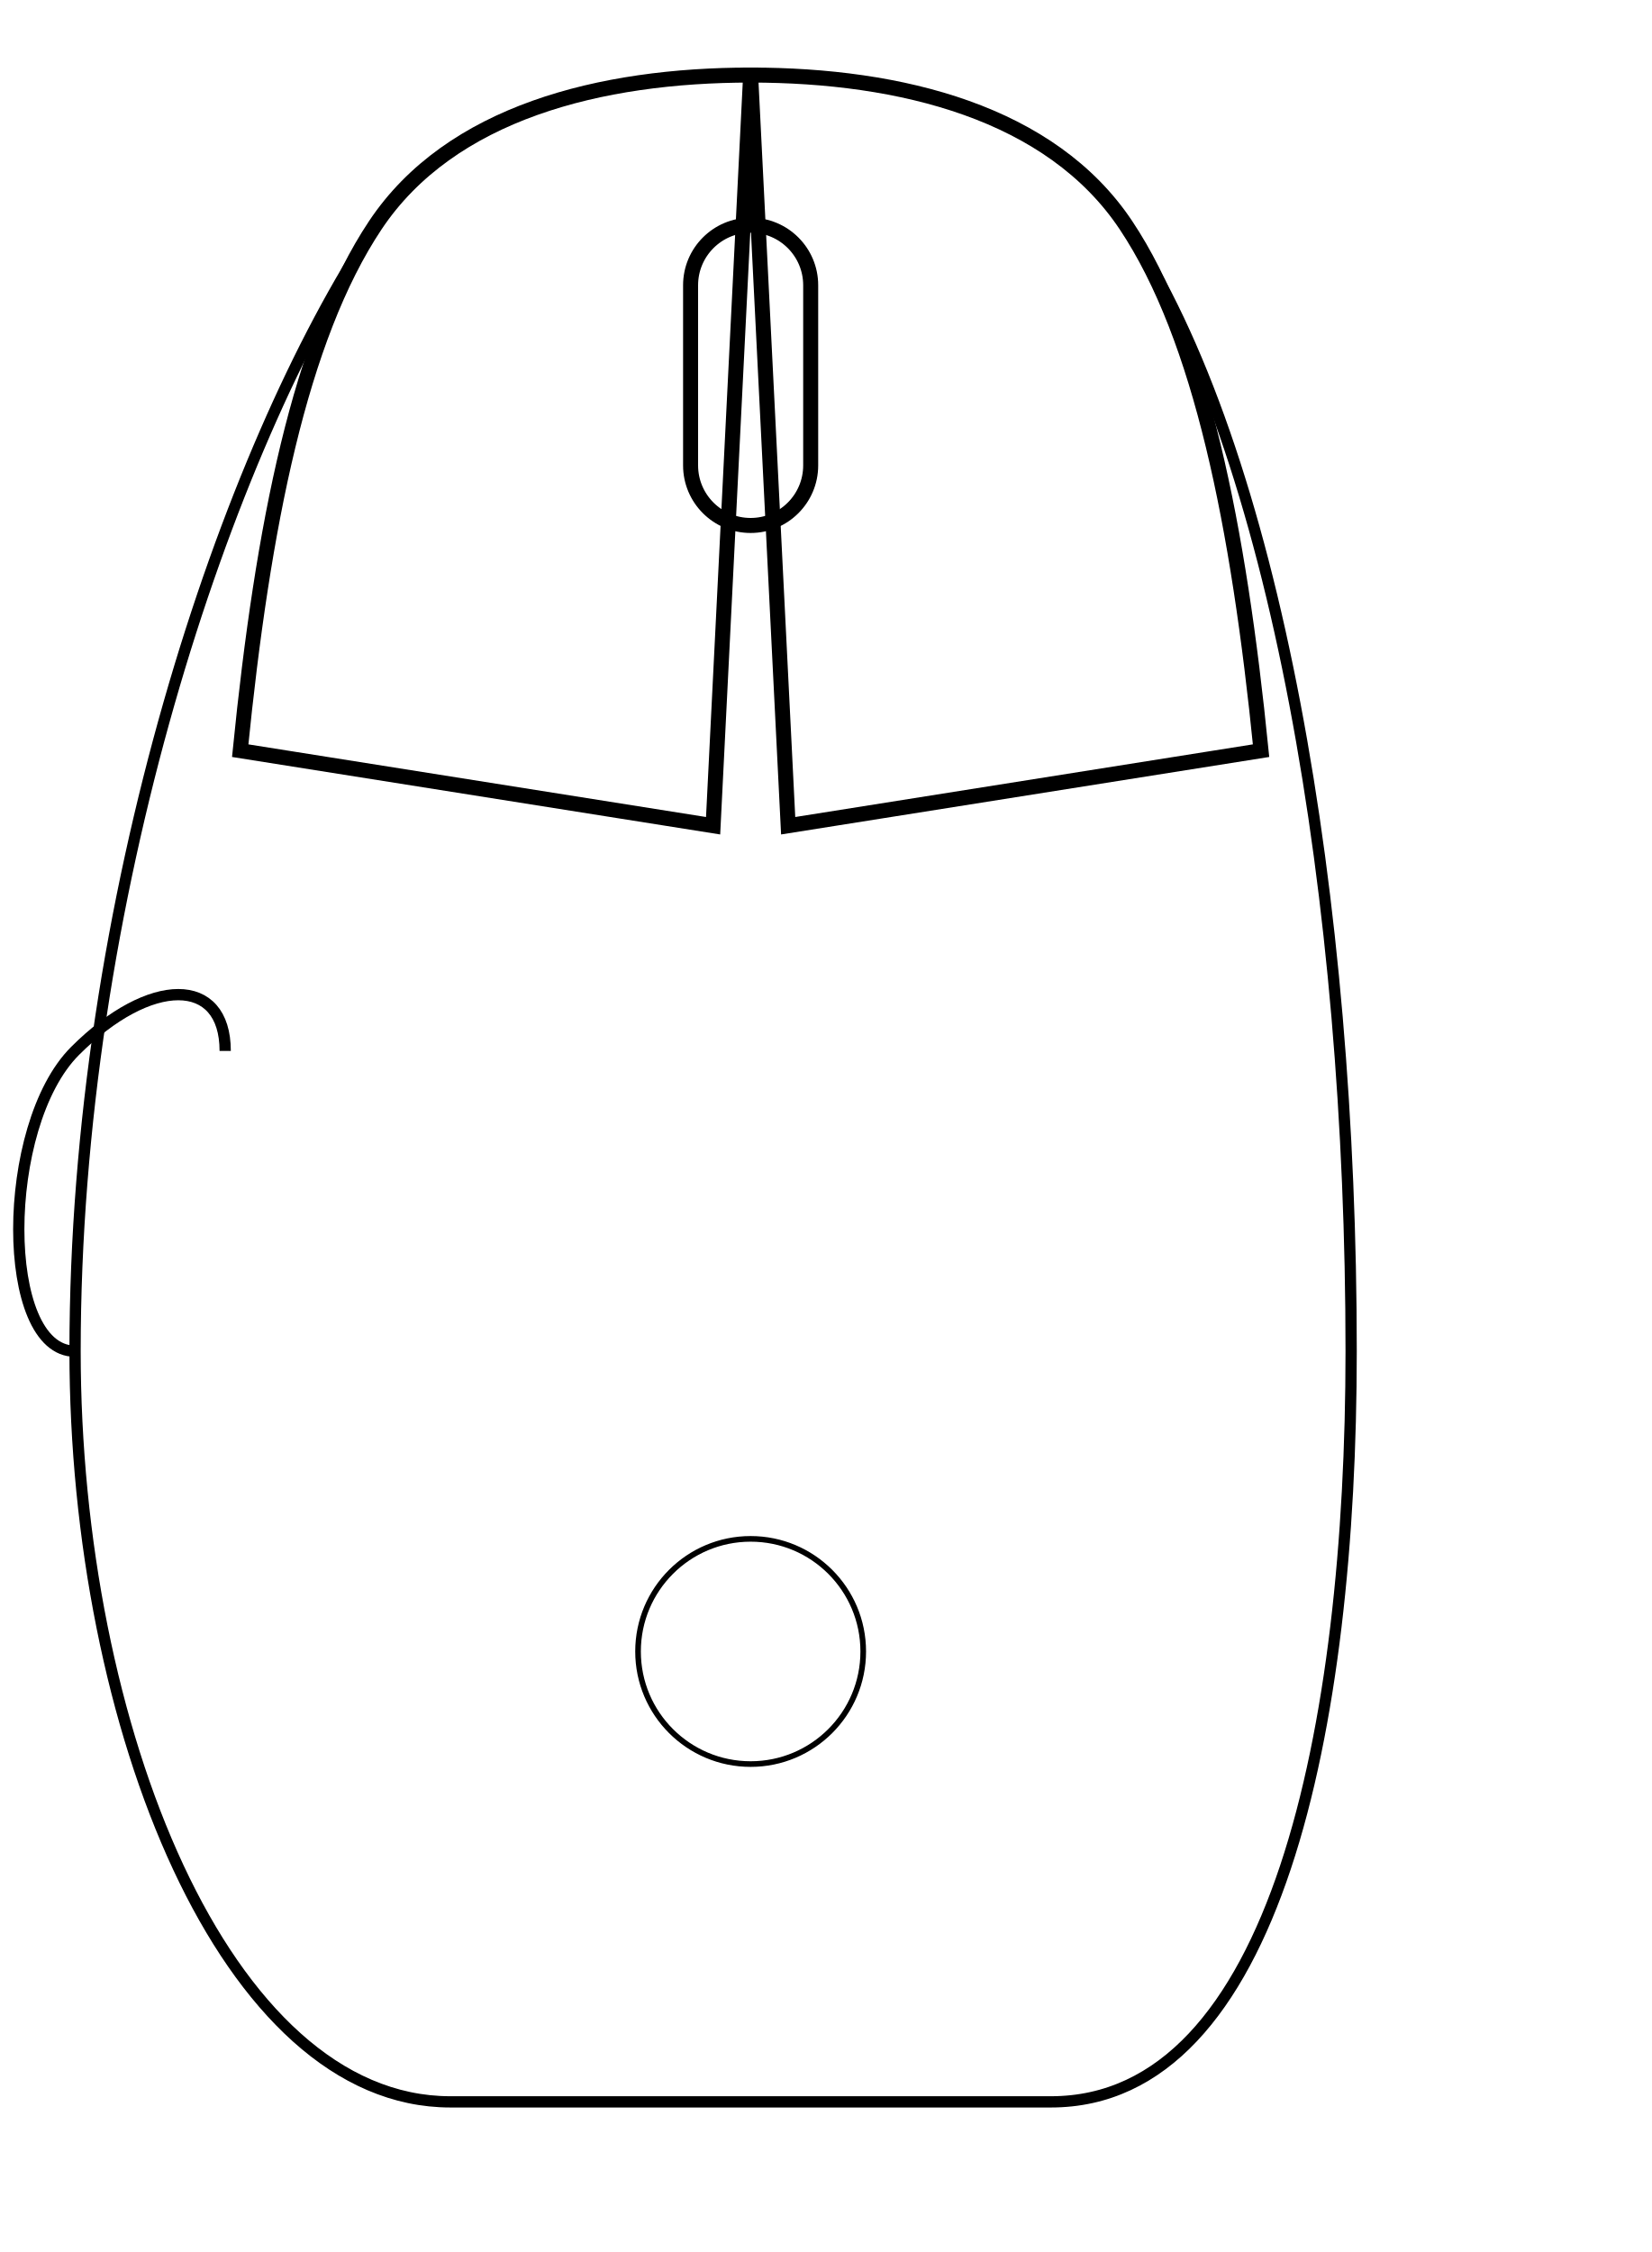
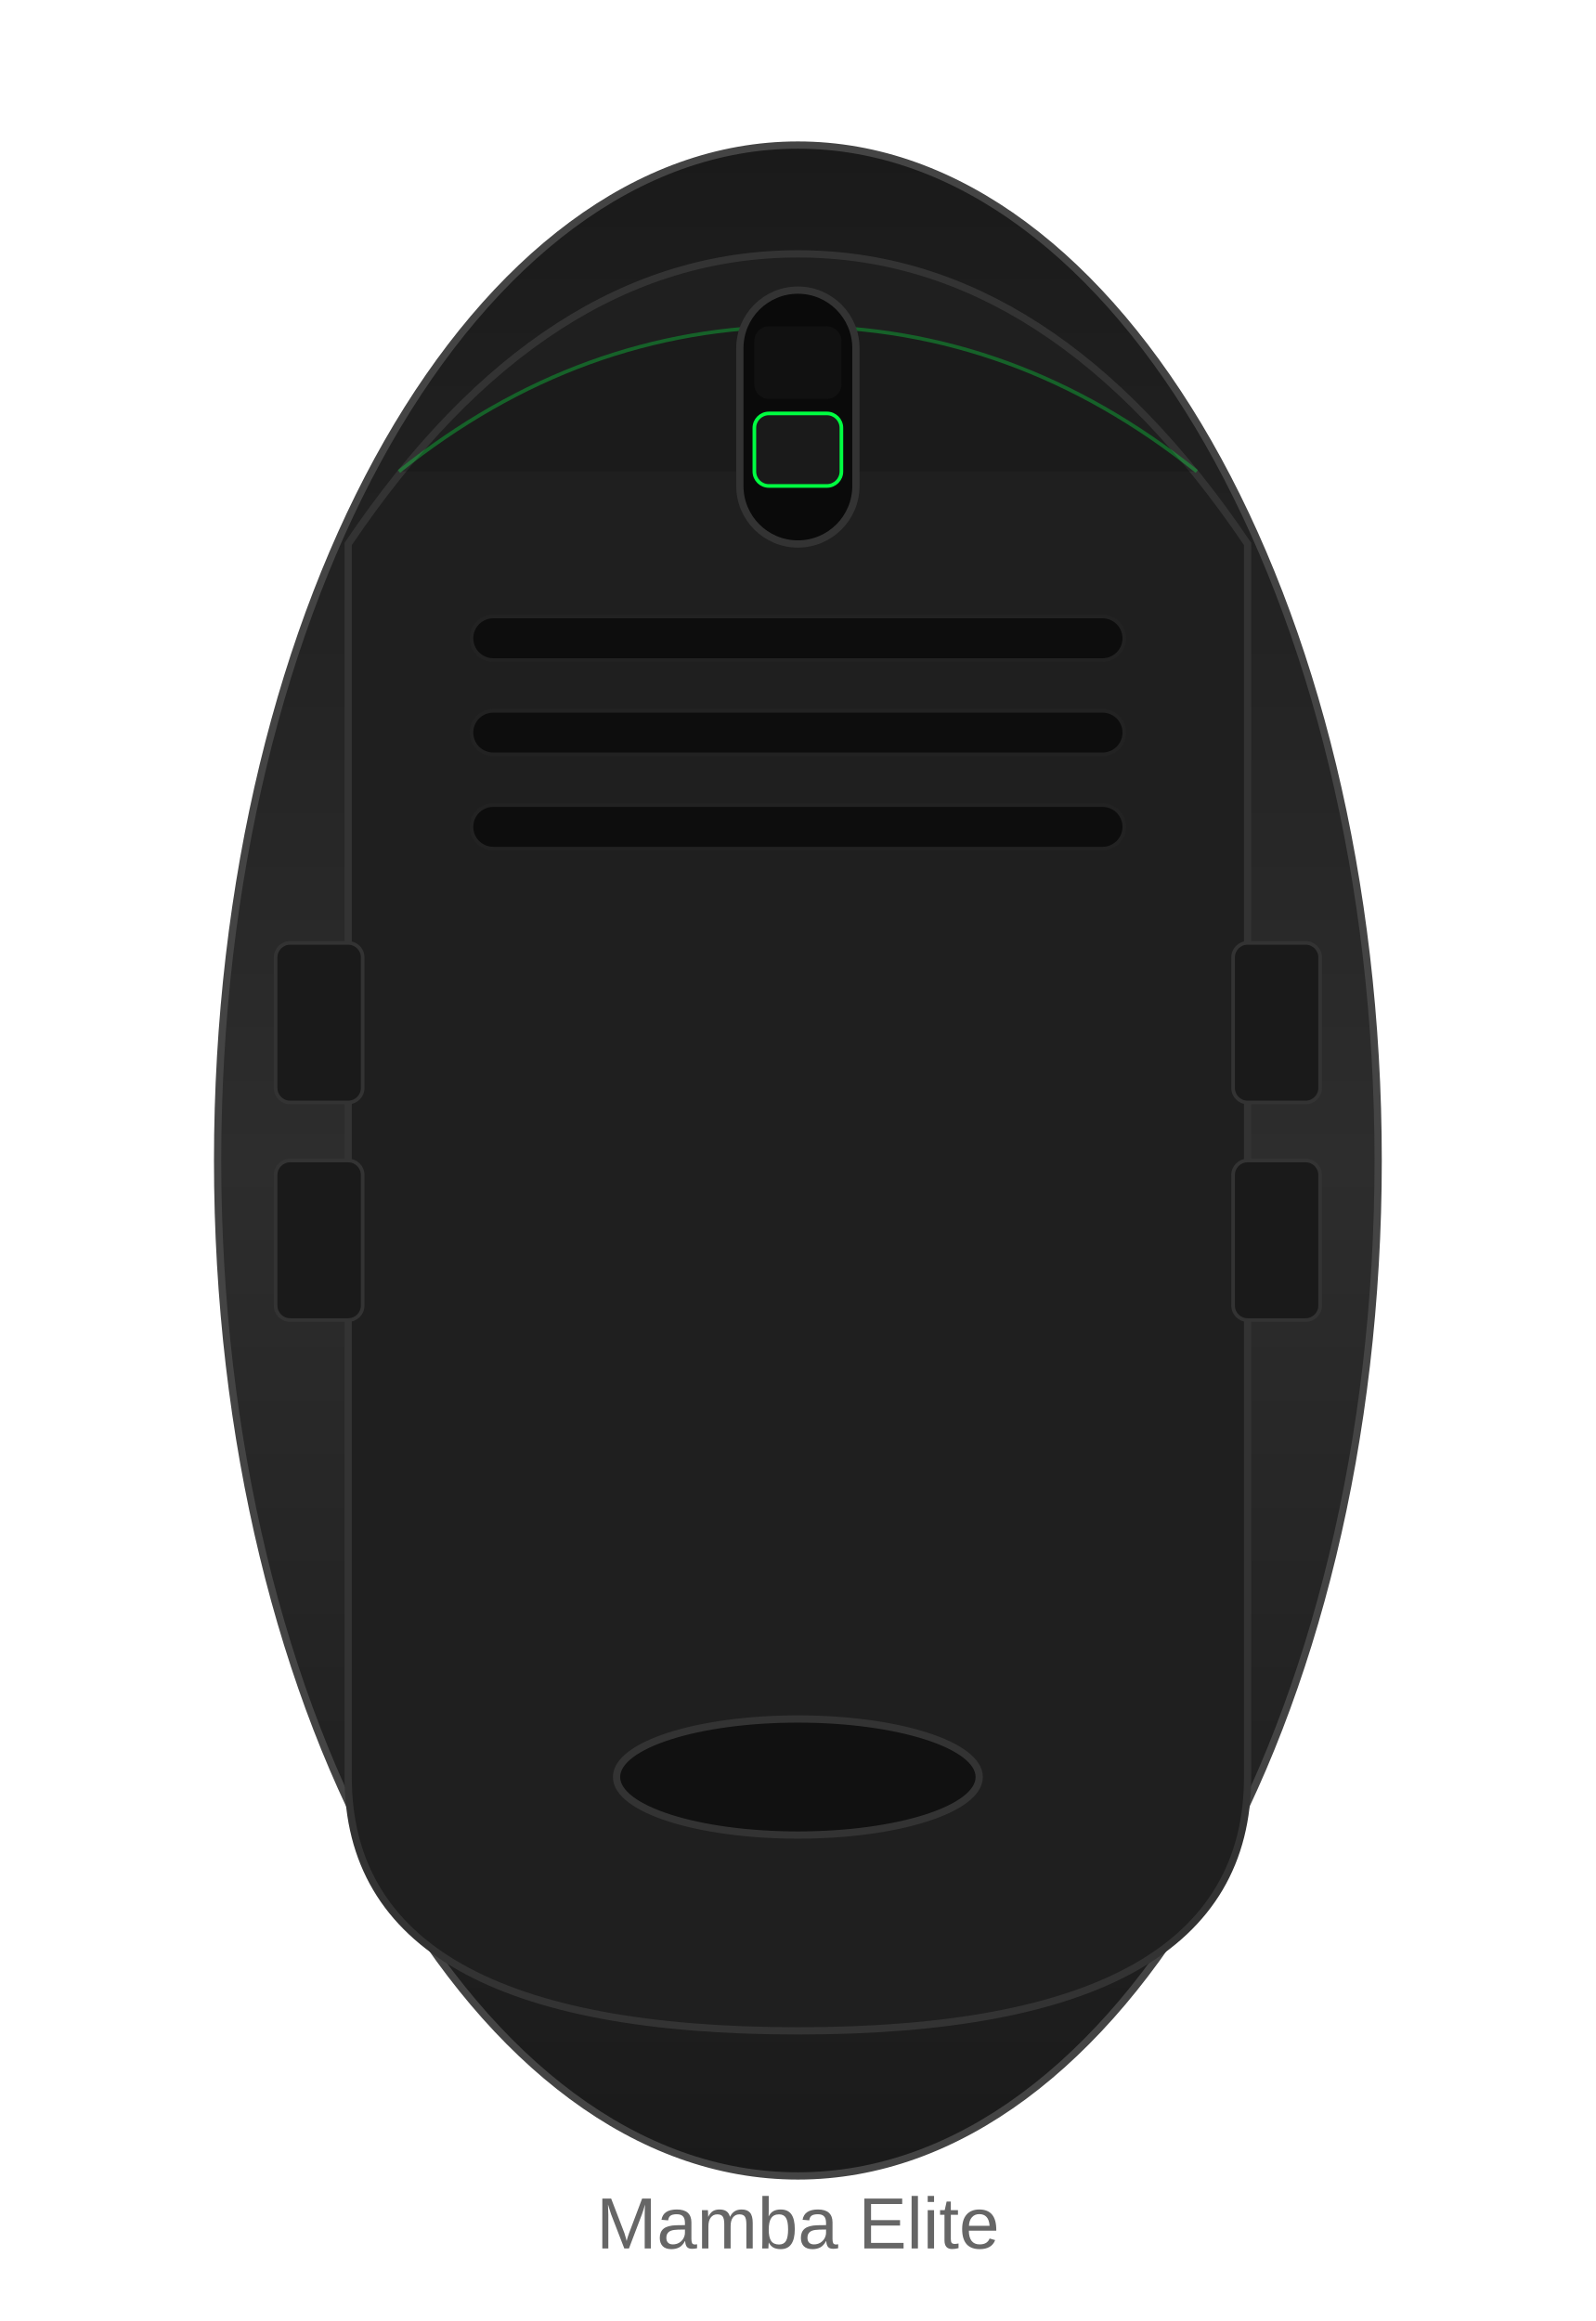
- <svg xmlns="http://www.w3.org/2000/svg" viewBox="0 0 220 300" fill="none" stroke="currentColor">
-   <path d="M 60 280 C 30 280 10 230 10 180 C 10 120 30 60 50 30 C 60 15 80 10 100 10 C 120 10 140 15 150 30 C 170 60 180 120 180 180 C 180 230 170 280 140 280 C 120 280 80 280 60 280 Z" stroke-width="1.5" />
-   <path d="M 10 180 C 0 180 0 150 10 140 C 20 130 30 130 30 140" stroke-width="1.5" />
-   <path d="M 100 10 C 80 10 60 15 50 30 C 40 45 35 70 32 100 L 95 110 Z" stroke-width="2" />
-   <path d="M 100 10 C 120 10 140 15 150 30 C 160 45 165 70 168 100 L 105 110 Z" stroke-width="2" />
-   <rect x="92" y="30" width="16" height="40" rx="8" stroke-width="2" />
-   <circle cx="100" cy="220" r="15" stroke-width="0.75" />
+ <svg xmlns="http://www.w3.org/2000/svg" viewBox="0 0 220 320">
+   <defs>
+     <linearGradient id="mamba-body" x1="0%" y1="0%" x2="0%" y2="100%">
+       <stop offset="0%" style="stop-color:#1a1a1a" />
+       <stop offset="50%" style="stop-color:#2d2d2d" />
+       <stop offset="100%" style="stop-color:#1a1a1a" />
+     </linearGradient>
+   </defs>
+   <ellipse cx="110" cy="160" rx="80" ry="140" fill="url(#mamba-body)" stroke="#444" stroke-width="1" />
+   <path d="M 48 75 Q 75 35 110 35 Q 145 35 172 75 L 172 245 Q 172 280 110 280 Q 48 280 48 245 Z" fill="#1f1f1f" stroke="#333" stroke-width="1" />
+   <path d="M 55 65 Q 80 45 110 45 Q 140 45 165 65" fill="#111" stroke="#00ff41" stroke-width="0.5" opacity="0.3" />
+   <rect x="102" y="40" width="16" height="35" rx="8" fill="#0a0a0a" stroke="#333" stroke-width="1" />
+   <rect x="104" y="45" width="12" height="10" rx="2" fill="#111" />
+   <rect x="104" y="57" width="12" height="10" rx="2" fill="#1a1a1a" stroke="#00ff41" stroke-width="0.5" />
+   <rect x="65" y="85" width="90" height="6" rx="3" fill="#0d0d0d" stroke="#222" stroke-width="0.5" />
+   <rect x="65" y="98" width="90" height="6" rx="3" fill="#0d0d0d" stroke="#222" stroke-width="0.5" />
+   <rect x="65" y="111" width="90" height="6" rx="3" fill="#0d0d0d" stroke="#222" stroke-width="0.5" />
+   <ellipse cx="110" cy="245" rx="25" ry="8" fill="#111" stroke="#333" stroke-width="1" />
+   <rect x="38" y="130" width="12" height="22" rx="2" fill="#1a1a1a" stroke="#333" stroke-width="0.5" />
+   <rect x="38" y="160" width="12" height="22" rx="2" fill="#1a1a1a" stroke="#333" stroke-width="0.5" />
+   <rect x="170" y="130" width="12" height="22" rx="2" fill="#1a1a1a" stroke="#333" stroke-width="0.5" />
+   <rect x="170" y="160" width="12" height="22" rx="2" fill="#1a1a1a" stroke="#333" stroke-width="0.5" />
+   <text x="110" y="310" text-anchor="middle" font-family="Arial" font-size="10" fill="#666">Mamba Elite</text>
</svg>
